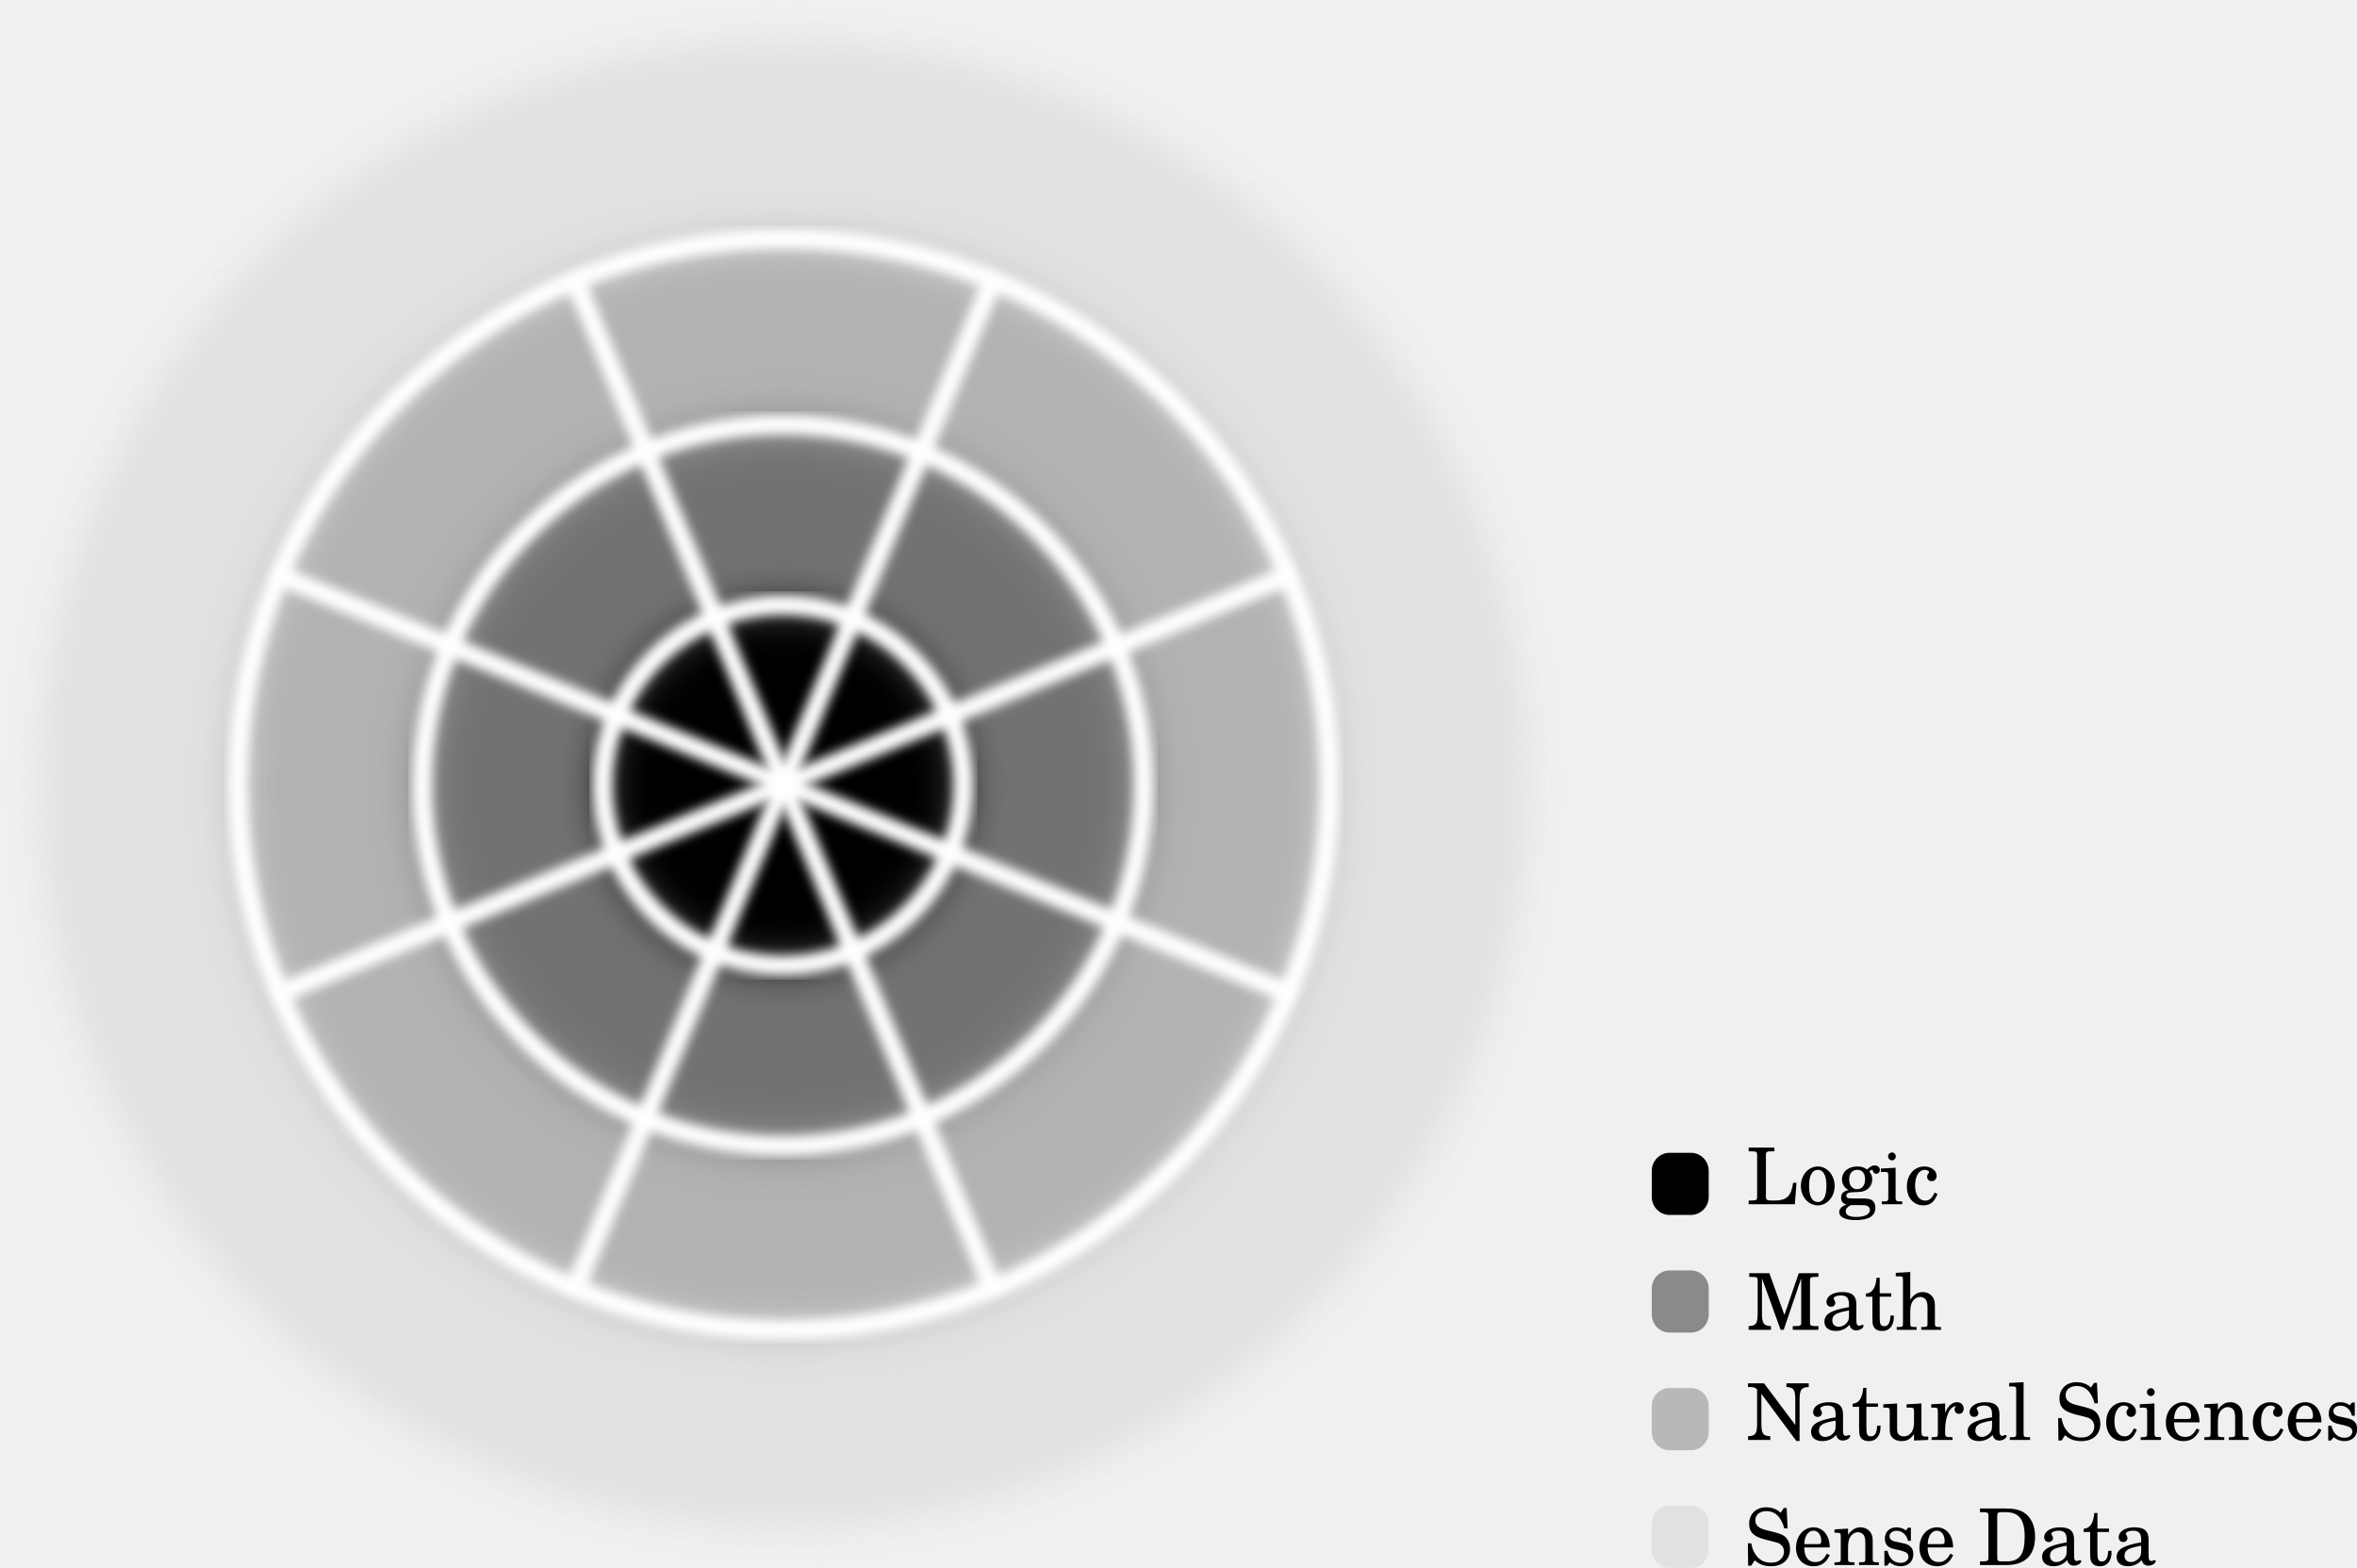
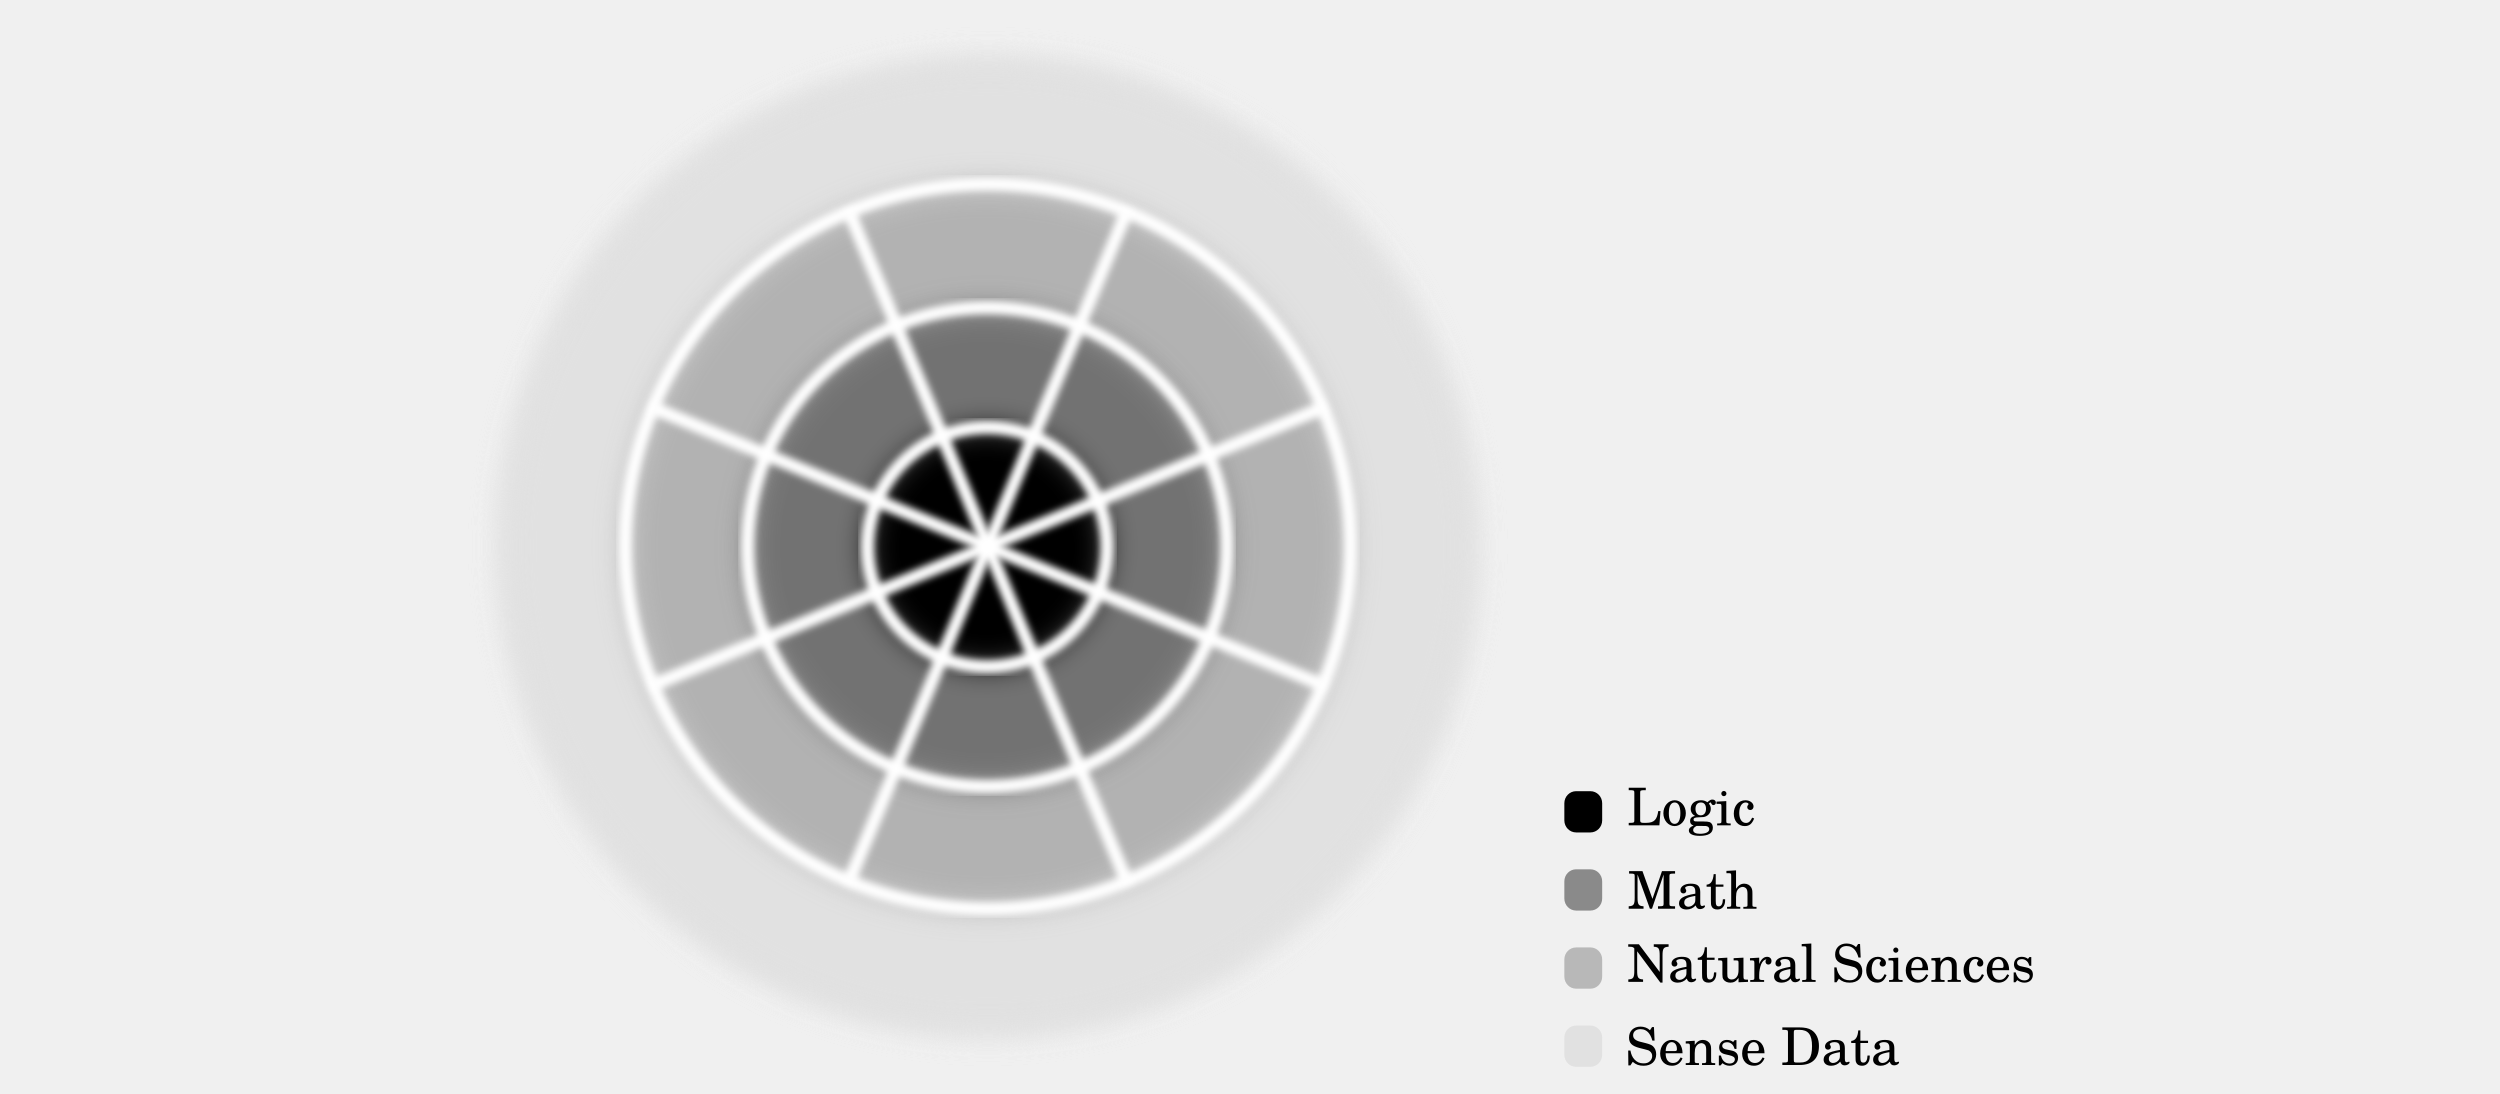
- <svg xmlns="http://www.w3.org/2000/svg" width="318.114mm" height="211.588mm" viewBox="0 0 318.114 211.588" version="1.1" id="svg8">
+ <svg xmlns="http://www.w3.org/2000/svg" width="1920" height="840" viewBox="0 0 508 222.25" version="1.1" id="svg8">
  <defs id="defs2">
    <filter style="color-interpolation-filters:sRGB" id="filter7067" x="-0.146" width="1.292" y="-0.146" height="1.292">
      <feGaussianBlur stdDeviation="2.961" id="feGaussianBlur7069" />
    </filter>
    <filter style="color-interpolation-filters:sRGB" id="filter7071" x="-0.073" width="1.146" y="-0.073" height="1.146">
      <feGaussianBlur stdDeviation="2.961" id="feGaussianBlur7073" />
    </filter>
    <filter style="color-interpolation-filters:sRGB" id="filter7075" x="-0.048" width="1.096" y="-0.048" height="1.096">
      <feGaussianBlur stdDeviation="2.961" id="feGaussianBlur7077" />
    </filter>
    <filter style="color-interpolation-filters:sRGB" id="filter7079" x="-0.036" width="1.072" y="-0.036" height="1.072">
      <feGaussianBlur stdDeviation="2.961" id="feGaussianBlur7081" />
    </filter>
    <filter style="color-interpolation-filters:sRGB" id="filter7083" x="-0.146" width="1.292" y="-0.146" height="1.292">
      <feGaussianBlur stdDeviation="2.961" id="feGaussianBlur7085" />
    </filter>
    <filter style="color-interpolation-filters:sRGB" id="filter7087" x="-0.073" width="1.146" y="-0.073" height="1.146">
      <feGaussianBlur stdDeviation="2.961" id="feGaussianBlur7089" />
    </filter>
    <filter style="color-interpolation-filters:sRGB" id="filter7091" x="-0.048" width="1.096" y="-0.048" height="1.096">
      <feGaussianBlur stdDeviation="2.961" id="feGaussianBlur7093" />
    </filter>
    <filter style="color-interpolation-filters:sRGB" id="filter7095" x="-0.036" width="1.072" y="-0.036" height="1.072">
      <feGaussianBlur stdDeviation="2.961" id="feGaussianBlur7097" />
    </filter>
    <filter style="color-interpolation-filters:sRGB" id="filter6578" x="-0.013" width="1.026" y="-0.031" height="1.062">
      <feGaussianBlur stdDeviation="0.737" id="feGaussianBlur6580" />
    </filter>
    <filter style="color-interpolation-filters:sRGB" id="filter6582" x="-0.031" width="1.062" y="-0.013" height="1.026">
      <feGaussianBlur stdDeviation="0.737" id="feGaussianBlur6584" />
    </filter>
    <filter style="color-interpolation-filters:sRGB" id="filter6586" x="-0.031" width="1.062" y="-0.013" height="1.026">
      <feGaussianBlur stdDeviation="0.737" id="feGaussianBlur6588" />
    </filter>
    <filter style="color-interpolation-filters:sRGB" id="filter6590" x="-0.013" width="1.026" y="-0.031" height="1.062">
      <feGaussianBlur stdDeviation="0.737" id="feGaussianBlur6592" />
    </filter>
    <filter style="color-interpolation-filters:sRGB" id="filter6594" x="-0.036" width="1.073" y="-0.036" height="1.073">
      <feGaussianBlur stdDeviation="0.737" id="feGaussianBlur6596" />
    </filter>
    <filter style="color-interpolation-filters:sRGB" id="filter6598" x="-0.018" width="1.036" y="-0.018" height="1.036">
      <feGaussianBlur stdDeviation="0.737" id="feGaussianBlur6600" />
    </filter>
    <filter style="color-interpolation-filters:sRGB" id="filter6602" x="-0.012" width="1.024" y="-0.012" height="1.024">
      <feGaussianBlur stdDeviation="0.737" id="feGaussianBlur6604" />
    </filter>
  </defs>
-   <g id="layer1" transform="translate(3.749151,-18.73314)">
+   <g id="layer1" transform="translate(3.749151,-8.07066)">
    <g id="g4881" />
-     <g id="g4574">
-       <g transform="translate(0,128.4864)" id="g4663">
-         <text xml:space="preserve" style="font-style:normal;font-variant:normal;font-weight:normal;font-stretch:normal;font-size:10.583px;line-height:1.25;font-family:'TeX Gyre Schola';-inkscape-font-specification:'TeX Gyre Schola';letter-spacing:0px;word-spacing:0px;fill:#000000;fill-opacity:1;stroke:none;stroke-width:0.529;stroke-miterlimit:4;stroke-dasharray:none;stroke-opacity:1" x="231.887" y="52.763" id="text4495">
-           <tspan id="tspan4493" x="231.887" y="52.763" style="fill:#000000;fill-opacity:1;stroke:none;stroke-width:0.529;stroke-miterlimit:4;stroke-dasharray:none;stroke-opacity:1">Logic</tspan>
-         </text>
-         <rect style="opacity:1;fill:#000000;fill-opacity:1;stroke:none;stroke-width:0.529;stroke-miterlimit:4;stroke-dasharray:none;stroke-opacity:1" id="rect4621" width="7.687" height="8.386" x="219.182" y="45.823" rx="2.398" ry="2.447" />
-       </g>
-       <g transform="translate(0,128.4864)" id="g4668">
-         <text xml:space="preserve" style="font-style:normal;font-variant:normal;font-weight:normal;font-stretch:normal;font-size:10.583px;line-height:1.25;font-family:'TeX Gyre Schola';-inkscape-font-specification:'TeX Gyre Schola';letter-spacing:0px;word-spacing:0px;fill:#000000;fill-opacity:1;stroke:none;stroke-width:0.529;stroke-miterlimit:4;stroke-dasharray:none;stroke-opacity:1" x="232.024" y="69.712" id="text4499">
-           <tspan id="tspan4497" x="232.024" y="69.712" style="fill:#000000;fill-opacity:1;stroke:none;stroke-width:0.529;stroke-miterlimit:4;stroke-dasharray:none;stroke-opacity:1">Math</tspan>
-         </text>
-         <rect ry="2.447" rx="2.398" y="61.698" x="219.182" height="8.386" width="7.687" id="rect4623" style="opacity:1;fill:#4b4b4b;fill-opacity:0.616;stroke:none;stroke-width:0.529;stroke-miterlimit:4;stroke-dasharray:none;stroke-opacity:1" />
-       </g>
-       <g transform="translate(0,128.4864)" id="g4673">
-         <text xml:space="preserve" style="font-style:normal;font-variant:normal;font-weight:normal;font-stretch:normal;font-size:10.583px;line-height:1.25;font-family:'TeX Gyre Schola';-inkscape-font-specification:'TeX Gyre Schola';letter-spacing:0px;word-spacing:0px;fill:#000000;fill-opacity:1;stroke:none;stroke-width:0.529;stroke-miterlimit:4;stroke-dasharray:none;stroke-opacity:1" x="231.961" y="84.576" id="text4503">
-           <tspan id="tspan4501" x="231.961" y="84.576" style="fill:#000000;fill-opacity:1;stroke:none;stroke-width:0.529;stroke-miterlimit:4;stroke-dasharray:none;stroke-opacity:1">Natural Sciences</tspan>
-         </text>
-         <rect style="opacity:1;fill:#969696;fill-opacity:0.616;stroke:none;stroke-width:0.529;stroke-miterlimit:4;stroke-dasharray:none;stroke-opacity:1" id="rect4625" width="7.687" height="8.386" x="219.182" y="77.573" rx="2.398" ry="2.447" />
-       </g>
-       <g id="g4555">
-         <g id="g4678" transform="translate(0,128.4864)">
-           <text id="text4509" y="101.462" x="231.611" style="font-style:normal;font-variant:normal;font-weight:normal;font-stretch:normal;font-size:10.583px;line-height:1.25;font-family:'TeX Gyre Schola';-inkscape-font-specification:'TeX Gyre Schola';letter-spacing:0px;word-spacing:0px;fill:#000000;fill-opacity:1;stroke:none;stroke-width:0.529;stroke-miterlimit:4;stroke-dasharray:none;stroke-opacity:1" xml:space="preserve">
-             <tspan style="fill:#000000;fill-opacity:1;stroke:none;stroke-width:0.529;stroke-miterlimit:4;stroke-dasharray:none;stroke-opacity:1" y="101.462" x="231.611" id="tspan4507">Sense Data</tspan>
+     <g id="g4581" transform="translate(94.94382,-5.472129)">
+       <g id="g4574">
+         <g id="g4663" transform="translate(0,128.4864)">
+           <text id="text4495" y="52.763" x="231.887" style="font-style:normal;font-variant:normal;font-weight:normal;font-stretch:normal;font-size:10.583px;line-height:1.25;font-family:'TeX Gyre Schola';-inkscape-font-specification:'TeX Gyre Schola';letter-spacing:0px;word-spacing:0px;fill:#000000;fill-opacity:1;stroke:none;stroke-width:0.529;stroke-miterlimit:4;stroke-dasharray:none;stroke-opacity:1" xml:space="preserve">
+             <tspan style="fill:#000000;fill-opacity:1;stroke:none;stroke-width:0.529;stroke-miterlimit:4;stroke-dasharray:none;stroke-opacity:1" y="52.763" x="231.887" id="tspan4493">Logic</tspan>
          </text>
-           <rect style="opacity:1;fill:#e1e1e1;fill-opacity:1;stroke:none;stroke-width:0.529;stroke-miterlimit:4;stroke-dasharray:none;stroke-opacity:1" id="rect4627" width="7.687" height="8.386" x="219.182" y="93.448" rx="2.398" ry="2.447" />
+           <rect ry="2.447" rx="2.398" y="45.823" x="219.182" height="8.386" width="7.687" id="rect4621" style="opacity:1;fill:#000000;fill-opacity:1;stroke:none;stroke-width:0.529;stroke-miterlimit:4;stroke-dasharray:none;stroke-opacity:1" />
+         </g>
+         <g id="g4668" transform="translate(0,128.4864)">
+           <text id="text4499" y="69.712" x="232.024" style="font-style:normal;font-variant:normal;font-weight:normal;font-stretch:normal;font-size:10.583px;line-height:1.25;font-family:'TeX Gyre Schola';-inkscape-font-specification:'TeX Gyre Schola';letter-spacing:0px;word-spacing:0px;fill:#000000;fill-opacity:1;stroke:none;stroke-width:0.529;stroke-miterlimit:4;stroke-dasharray:none;stroke-opacity:1" xml:space="preserve">
+             <tspan style="fill:#000000;fill-opacity:1;stroke:none;stroke-width:0.529;stroke-miterlimit:4;stroke-dasharray:none;stroke-opacity:1" y="69.712" x="232.024" id="tspan4497">Math</tspan>
+           </text>
+           <rect style="opacity:1;fill:#4b4b4b;fill-opacity:0.616;stroke:none;stroke-width:0.529;stroke-miterlimit:4;stroke-dasharray:none;stroke-opacity:1" id="rect4623" width="7.687" height="8.386" x="219.182" y="61.698" rx="2.398" ry="2.447" />
+         </g>
+         <g id="g4673" transform="translate(0,128.4864)">
+           <text id="text4503" y="84.576" x="231.961" style="font-style:normal;font-variant:normal;font-weight:normal;font-stretch:normal;font-size:10.583px;line-height:1.25;font-family:'TeX Gyre Schola';-inkscape-font-specification:'TeX Gyre Schola';letter-spacing:0px;word-spacing:0px;fill:#000000;fill-opacity:1;stroke:none;stroke-width:0.529;stroke-miterlimit:4;stroke-dasharray:none;stroke-opacity:1" xml:space="preserve">
+             <tspan style="fill:#000000;fill-opacity:1;stroke:none;stroke-width:0.529;stroke-miterlimit:4;stroke-dasharray:none;stroke-opacity:1" y="84.576" x="231.961" id="tspan4501">Natural Sciences</tspan>
+           </text>
+           <rect ry="2.447" rx="2.398" y="77.573" x="219.182" height="8.386" width="7.687" id="rect4625" style="opacity:1;fill:#969696;fill-opacity:0.616;stroke:none;stroke-width:0.529;stroke-miterlimit:4;stroke-dasharray:none;stroke-opacity:1" />
+         </g>
+         <g id="g4555">
+           <g transform="translate(0,128.4864)" id="g4678">
+             <text xml:space="preserve" style="font-style:normal;font-variant:normal;font-weight:normal;font-stretch:normal;font-size:10.583px;line-height:1.25;font-family:'TeX Gyre Schola';-inkscape-font-specification:'TeX Gyre Schola';letter-spacing:0px;word-spacing:0px;fill:#000000;fill-opacity:1;stroke:none;stroke-width:0.529;stroke-miterlimit:4;stroke-dasharray:none;stroke-opacity:1" x="231.611" y="101.462" id="text4509">
+               <tspan id="tspan4507" x="231.611" y="101.462" style="fill:#000000;fill-opacity:1;stroke:none;stroke-width:0.529;stroke-miterlimit:4;stroke-dasharray:none;stroke-opacity:1">Sense Data</tspan>
+             </text>
+             <rect ry="2.447" rx="2.398" y="93.448" x="219.182" height="8.386" width="7.687" id="rect4627" style="opacity:1;fill:#e1e1e1;fill-opacity:1;stroke:none;stroke-width:0.529;stroke-miterlimit:4;stroke-dasharray:none;stroke-opacity:1" />
+           </g>
        </g>
      </g>
+       <g transform="matrix(1.000017,0,0,0.9995127,-0.00172821,0.1104466)" id="g7107">
+         <circle style="opacity:1;fill:#e1e1e1;fill-opacity:1;stroke:none;stroke-width:0.529;stroke-miterlimit:4;stroke-dasharray:none;stroke-opacity:1;filter:url(#filter7095)" id="path4485" cx="102.045" cy="124.527" r="98.688" />
+         <circle r="73.694" cy="124.646" cx="101.926" id="circle4487" style="opacity:1;fill:#969696;fill-opacity:0.616;stroke:none;stroke-width:0.529;stroke-miterlimit:4;stroke-dasharray:none;stroke-opacity:1;filter:url(#filter7091)" />
+         <circle style="opacity:1;fill:#4b4b4b;fill-opacity:0.616;stroke:none;stroke-width:0.529;stroke-miterlimit:4;stroke-dasharray:none;stroke-opacity:1;filter:url(#filter7087)" id="circle4489" cx="101.807" cy="124.764" r="48.705" />
+         <circle r="24.353" cy="124.764" cx="101.807" id="circle4505" style="opacity:1;fill:#000000;fill-opacity:1;stroke:none;stroke-width:0.529;stroke-miterlimit:4;stroke-dasharray:none;stroke-opacity:1;filter:url(#filter7083)" />
+         <circle r="98.688" cy="124.527" cx="102.045" id="circle5079" style="opacity:1;fill:#e1e1e1;fill-opacity:1;stroke:none;stroke-width:0.529;stroke-miterlimit:4;stroke-dasharray:none;stroke-opacity:1;filter:url(#filter7079)" />
+         <circle style="opacity:1;fill:#969696;fill-opacity:0.616;stroke:none;stroke-width:0.529;stroke-miterlimit:4;stroke-dasharray:none;stroke-opacity:1;filter:url(#filter7075)" id="circle5081" cx="101.926" cy="124.646" r="73.694" />
+         <circle r="48.705" cy="124.764" cx="101.807" id="circle5083" style="opacity:1;fill:#4b4b4b;fill-opacity:0.616;stroke:none;stroke-width:0.529;stroke-miterlimit:4;stroke-dasharray:none;stroke-opacity:1;filter:url(#filter7071)" />
+         <circle style="opacity:1;fill:#000000;fill-opacity:1;stroke:none;stroke-width:0.529;stroke-miterlimit:4;stroke-dasharray:none;stroke-opacity:1;filter:url(#filter7067)" id="circle5085" cx="101.807" cy="124.764" r="24.353" />
+       </g>
+       <circle transform="matrix(1.000017,0,0,0.9995127,-0.00172821,0.1104466)" style="opacity:1;fill:none;fill-opacity:0.616;stroke:#ffffff;stroke-width:2.646;stroke-miterlimit:4;stroke-dasharray:none;stroke-opacity:1;filter:url(#filter6602)" id="circle5311" cx="102.045" cy="124.527" r="73.694" />
+       <circle transform="matrix(1.000017,0,0,0.9995127,-0.00172821,0.1104466)" r="48.705" cy="124.646" cx="101.926" id="circle5313" style="opacity:1;fill:none;fill-opacity:0.616;stroke:#ffffff;stroke-width:2.646;stroke-miterlimit:4;stroke-dasharray:none;stroke-opacity:1;filter:url(#filter6598)" />
+       <circle transform="matrix(1.000017,0,0,0.9995127,-0.00172821,0.1104466)" style="opacity:1;fill:none;fill-opacity:1;stroke:#ffffff;stroke-width:2.646;stroke-miterlimit:4;stroke-dasharray:none;stroke-opacity:1;filter:url(#filter6594)" id="circle5315" cx="101.926" cy="124.646" r="24.353" />
+       <path transform="matrix(1.000017,0,0,0.9995127,-0.00172821,0.1104466)" id="path5427" d="M 33.716,152.83 170.373,96.224" style="fill:none;stroke:#ffffff;stroke-width:2.646;stroke-linecap:butt;stroke-linejoin:miter;stroke-miterlimit:4;stroke-dasharray:none;stroke-opacity:1;filter:url(#filter6590)" />
+       <path transform="matrix(1.000017,0,0,0.9995127,-0.00172821,0.1104466)" style="fill:none;stroke:#ffffff;stroke-width:2.646;stroke-linecap:butt;stroke-linejoin:miter;stroke-miterlimit:4;stroke-dasharray:none;stroke-opacity:1;filter:url(#filter6586)" d="M 73.742,56.198 130.347,192.856" id="path5429" />
+       <path transform="matrix(1.000017,0,0,0.9995127,-0.00172821,0.1104466)" id="path5431" d="M 130.347,56.198 73.742,192.856" style="fill:none;stroke:#ffffff;stroke-width:2.646;stroke-linecap:butt;stroke-linejoin:miter;stroke-miterlimit:4;stroke-dasharray:none;stroke-opacity:1;filter:url(#filter6582)" />
+       <path transform="matrix(1.000017,0,0,0.9995127,-0.00172821,0.1104466)" style="fill:none;stroke:#ffffff;stroke-width:2.646;stroke-linecap:butt;stroke-linejoin:miter;stroke-miterlimit:4;stroke-dasharray:none;stroke-opacity:1;filter:url(#filter6578)" d="M 170.373,152.83 33.716,96.224" id="path5433" />
    </g>
-     <g id="g7107" transform="matrix(1.000017,0,0,0.9995127,-0.00172821,0.1104466)">
-       <circle r="98.688" cy="124.527" cx="102.045" id="path4485" style="opacity:1;fill:#e1e1e1;fill-opacity:1;stroke:none;stroke-width:0.529;stroke-miterlimit:4;stroke-dasharray:none;stroke-opacity:1;filter:url(#filter7095)" />
-       <circle style="opacity:1;fill:#969696;fill-opacity:0.616;stroke:none;stroke-width:0.529;stroke-miterlimit:4;stroke-dasharray:none;stroke-opacity:1;filter:url(#filter7091)" id="circle4487" cx="101.926" cy="124.646" r="73.694" />
-       <circle r="48.705" cy="124.764" cx="101.807" id="circle4489" style="opacity:1;fill:#4b4b4b;fill-opacity:0.616;stroke:none;stroke-width:0.529;stroke-miterlimit:4;stroke-dasharray:none;stroke-opacity:1;filter:url(#filter7087)" />
-       <circle style="opacity:1;fill:#000000;fill-opacity:1;stroke:none;stroke-width:0.529;stroke-miterlimit:4;stroke-dasharray:none;stroke-opacity:1;filter:url(#filter7083)" id="circle4505" cx="101.807" cy="124.764" r="24.353" />
-       <circle style="opacity:1;fill:#e1e1e1;fill-opacity:1;stroke:none;stroke-width:0.529;stroke-miterlimit:4;stroke-dasharray:none;stroke-opacity:1;filter:url(#filter7079)" id="circle5079" cx="102.045" cy="124.527" r="98.688" />
-       <circle r="73.694" cy="124.646" cx="101.926" id="circle5081" style="opacity:1;fill:#969696;fill-opacity:0.616;stroke:none;stroke-width:0.529;stroke-miterlimit:4;stroke-dasharray:none;stroke-opacity:1;filter:url(#filter7075)" />
-       <circle style="opacity:1;fill:#4b4b4b;fill-opacity:0.616;stroke:none;stroke-width:0.529;stroke-miterlimit:4;stroke-dasharray:none;stroke-opacity:1;filter:url(#filter7071)" id="circle5083" cx="101.807" cy="124.764" r="48.705" />
-       <circle r="24.353" cy="124.764" cx="101.807" id="circle5085" style="opacity:1;fill:#000000;fill-opacity:1;stroke:none;stroke-width:0.529;stroke-miterlimit:4;stroke-dasharray:none;stroke-opacity:1;filter:url(#filter7067)" />
-     </g>
-     <circle r="73.694" cy="124.527" cx="102.045" id="circle5311" style="opacity:1;fill:none;fill-opacity:0.616;stroke:#ffffff;stroke-width:2.646;stroke-miterlimit:4;stroke-dasharray:none;stroke-opacity:1;filter:url(#filter6602)" transform="matrix(1.000017,0,0,0.9995127,-0.00172821,0.1104466)" />
-     <circle style="opacity:1;fill:none;fill-opacity:0.616;stroke:#ffffff;stroke-width:2.646;stroke-miterlimit:4;stroke-dasharray:none;stroke-opacity:1;filter:url(#filter6598)" id="circle5313" cx="101.926" cy="124.646" r="48.705" transform="matrix(1.000017,0,0,0.9995127,-0.00172821,0.1104466)" />
-     <circle r="24.353" cy="124.646" cx="101.926" id="circle5315" style="opacity:1;fill:none;fill-opacity:1;stroke:#ffffff;stroke-width:2.646;stroke-miterlimit:4;stroke-dasharray:none;stroke-opacity:1;filter:url(#filter6594)" transform="matrix(1.000017,0,0,0.9995127,-0.00172821,0.1104466)" />
-     <path style="fill:none;stroke:#ffffff;stroke-width:2.646;stroke-linecap:butt;stroke-linejoin:miter;stroke-miterlimit:4;stroke-dasharray:none;stroke-opacity:1;filter:url(#filter6590)" d="M 33.716,152.83 170.373,96.224" id="path5427" transform="matrix(1.000017,0,0,0.9995127,-0.00172821,0.1104466)" />
-     <path id="path5429" d="M 73.742,56.198 130.347,192.856" style="fill:none;stroke:#ffffff;stroke-width:2.646;stroke-linecap:butt;stroke-linejoin:miter;stroke-miterlimit:4;stroke-dasharray:none;stroke-opacity:1;filter:url(#filter6586)" transform="matrix(1.000017,0,0,0.9995127,-0.00172821,0.1104466)" />
-     <path style="fill:none;stroke:#ffffff;stroke-width:2.646;stroke-linecap:butt;stroke-linejoin:miter;stroke-miterlimit:4;stroke-dasharray:none;stroke-opacity:1;filter:url(#filter6582)" d="M 130.347,56.198 73.742,192.856" id="path5431" transform="matrix(1.000017,0,0,0.9995127,-0.00172821,0.1104466)" />
-     <path id="path5433" d="M 170.373,152.83 33.716,96.224" style="fill:none;stroke:#ffffff;stroke-width:2.646;stroke-linecap:butt;stroke-linejoin:miter;stroke-miterlimit:4;stroke-dasharray:none;stroke-opacity:1;filter:url(#filter6578)" transform="matrix(1.000017,0,0,0.9995127,-0.00172821,0.1104466)" />
  </g>
</svg>
